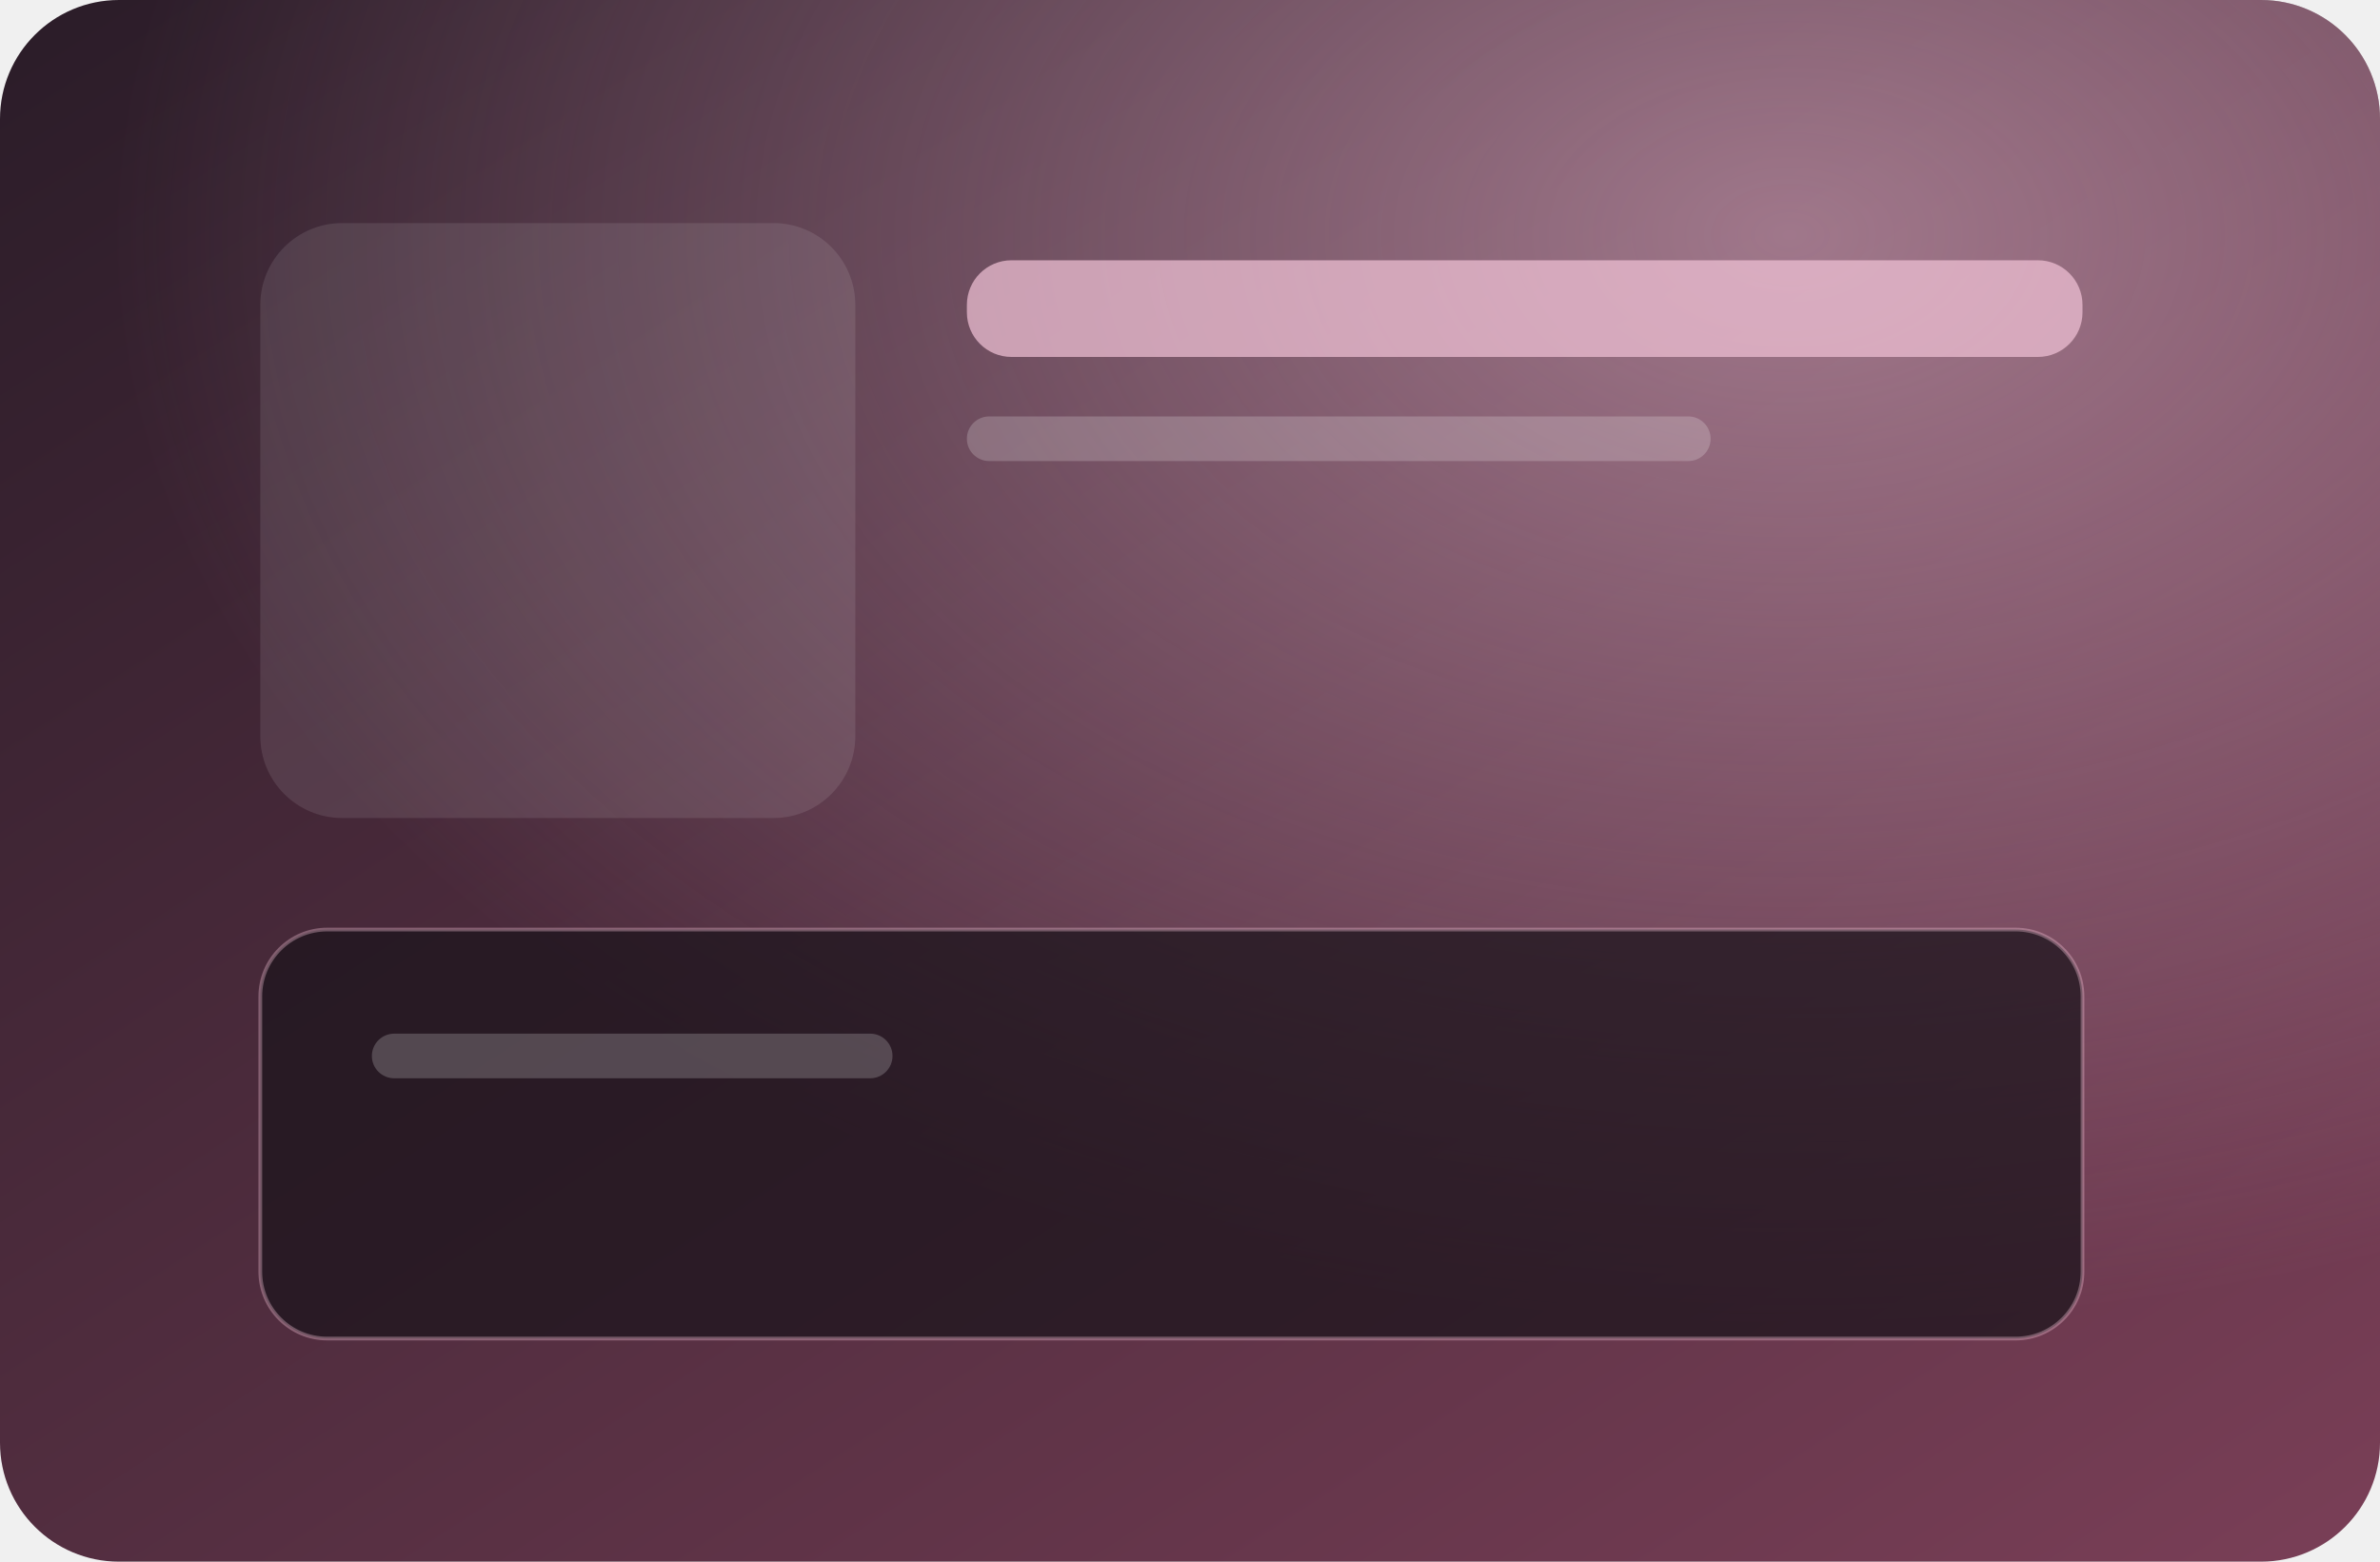
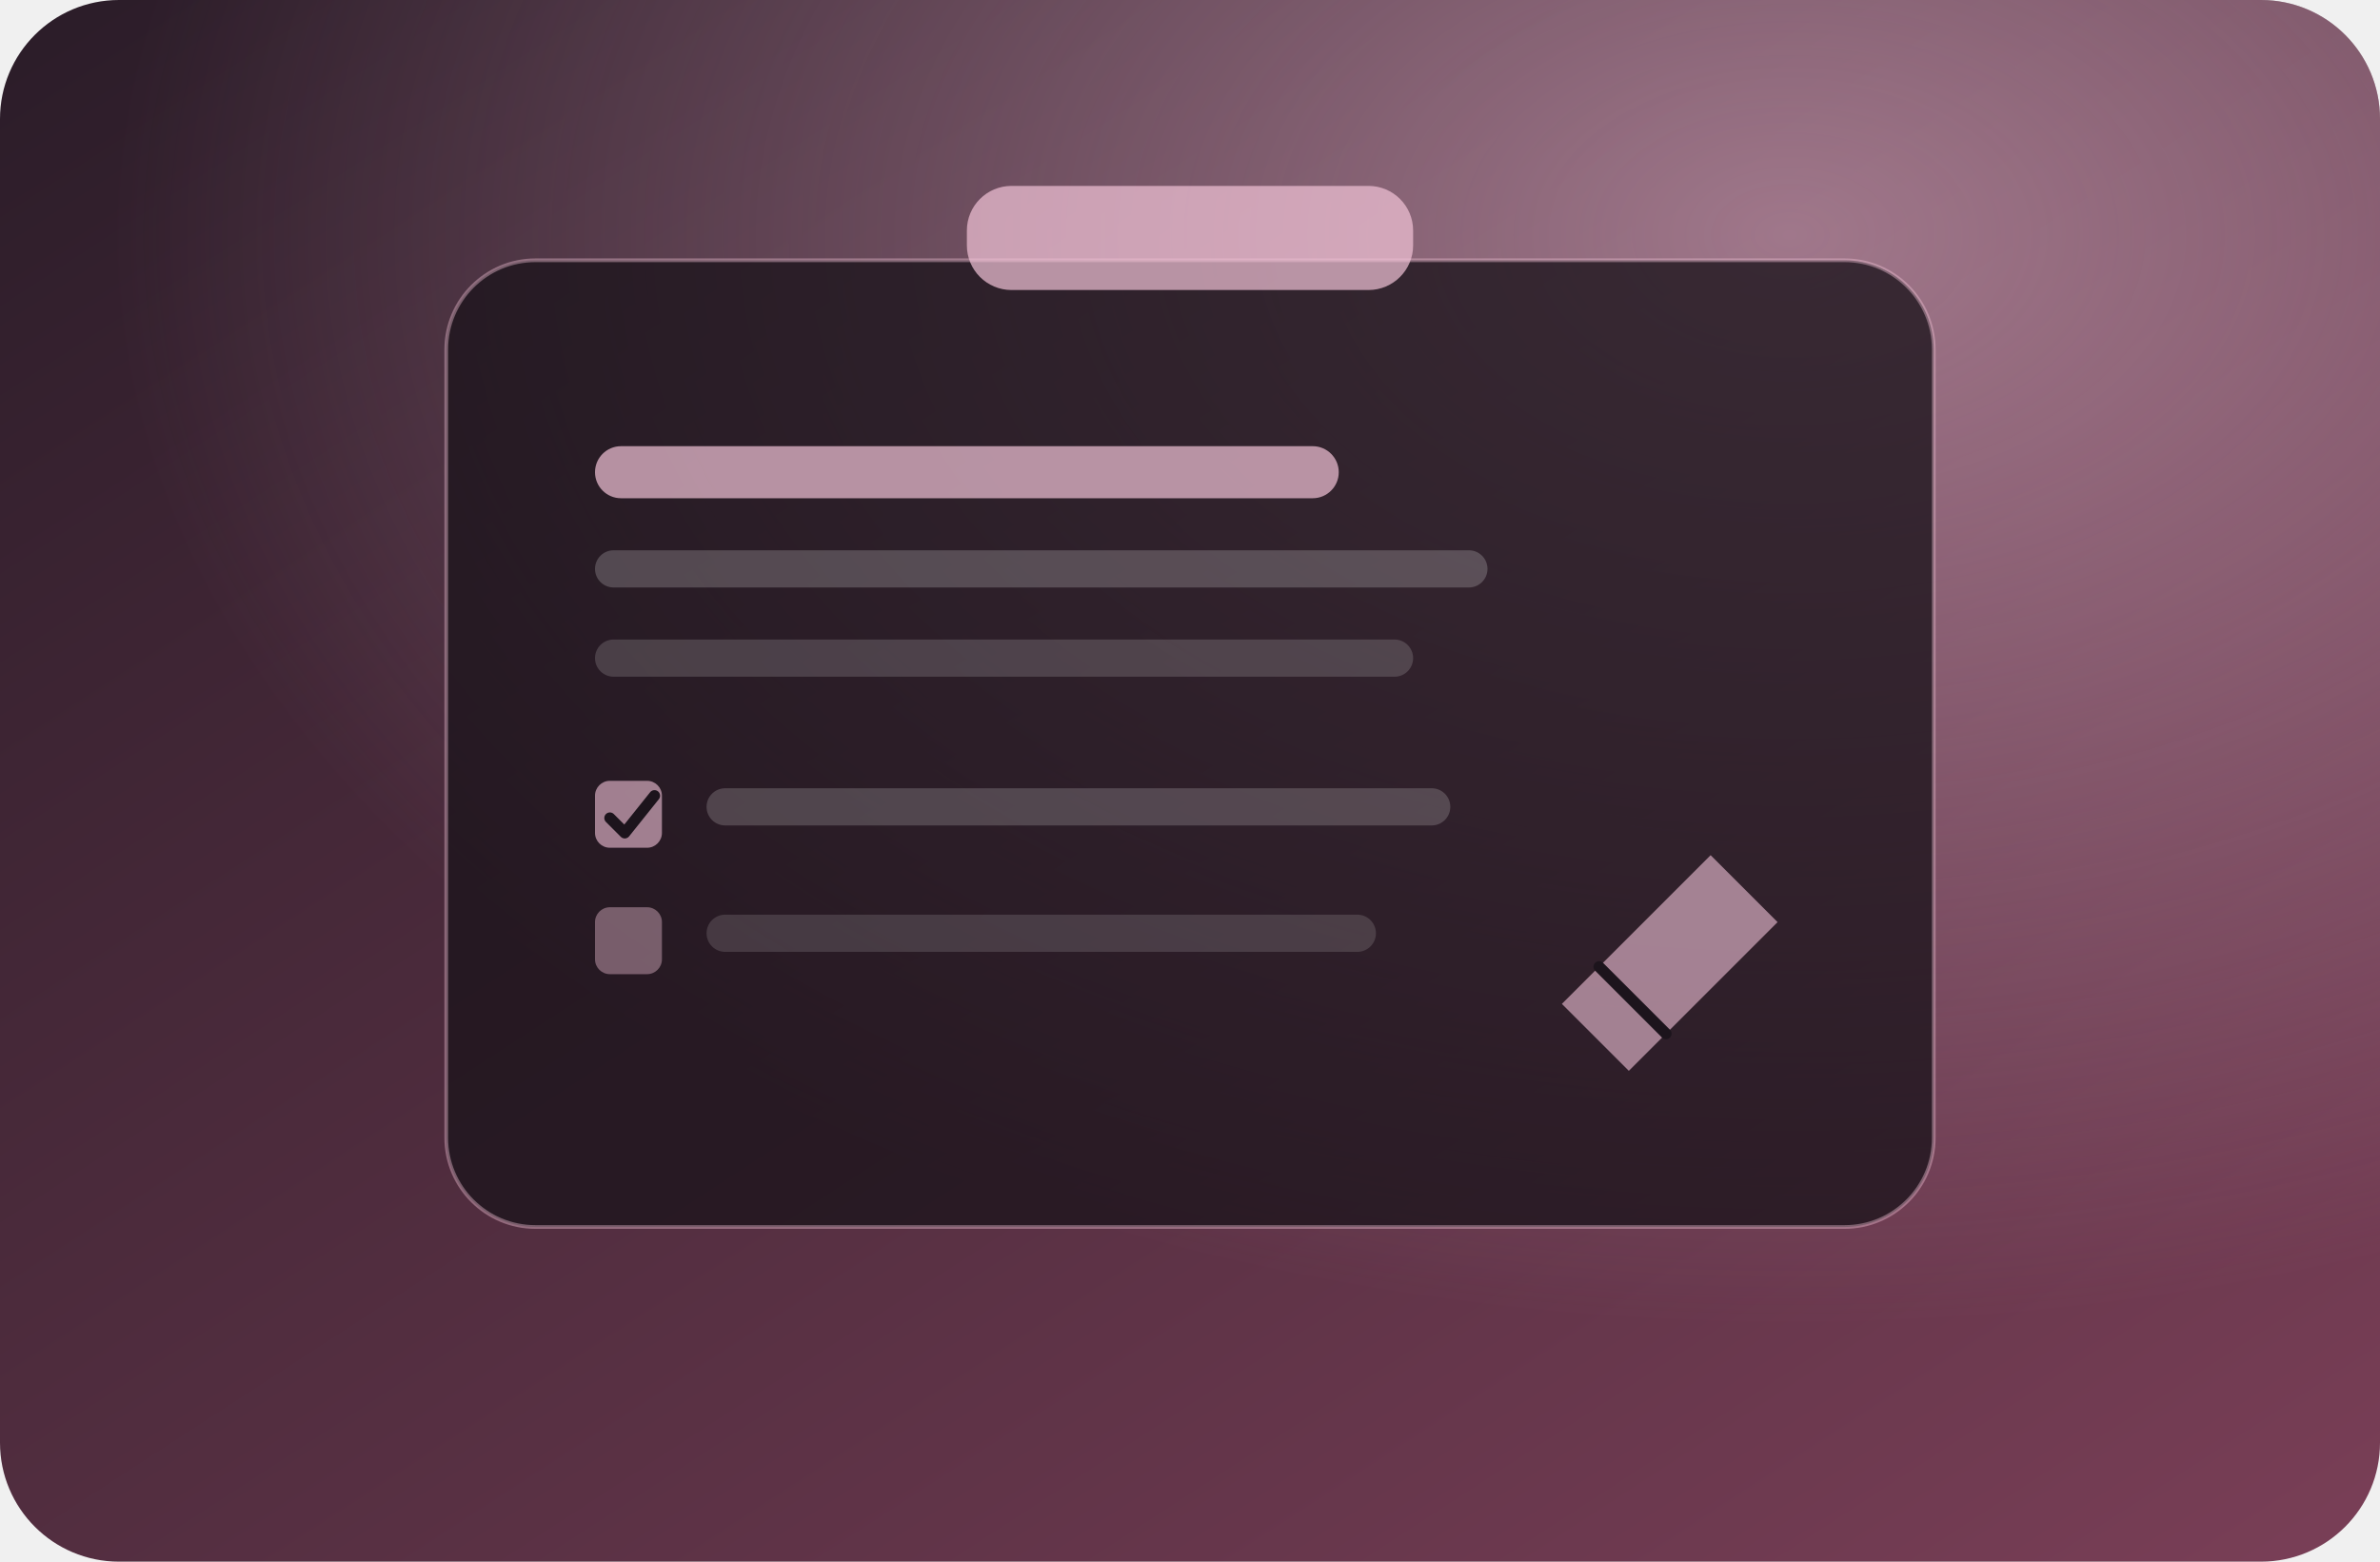
- <svg xmlns="http://www.w3.org/2000/svg" width="640" height="420" viewBox="0 0 640 420" role="img" aria-label="Gallery visual">
+ <svg xmlns="http://www.w3.org/2000/svg" width="640" height="420" viewBox="0 0 640 420" role="img" aria-label="Treatment record illustration">
  <defs>
    <linearGradient id="bg" x1="0" y1="0" x2="1" y2="1">
      <stop offset="0%" stop-color="#2a1c28" />
      <stop offset="100%" stop-color="#7a3f57" />
    </linearGradient>
    <radialGradient id="glow" cx="0.75" cy="0.15" r="0.7">
      <stop offset="0%" stop-color="#f2c3d8" stop-opacity="0.5" />
      <stop offset="100%" stop-color="#f2c3d8" stop-opacity="0" />
    </radialGradient>
  </defs>
  <rect width="640" height="420" rx="32" fill="url(#bg)" />
  <rect width="640" height="420" rx="32" fill="url(#glow)" />
-   <rect x="70" y="60" width="160" height="160" rx="22" fill="#ffffff" fill-opacity="0.1" />
-   <rect x="260" y="70" width="300" height="26" rx="12" fill="#f2c3d8" fill-opacity="0.7" />
-   <rect x="260" y="112" width="200" height="12" rx="6" fill="#ffffff" fill-opacity="0.2" />
-   <rect x="70" y="250" width="490" height="110" rx="18" fill="#1d141c" fill-opacity="0.75" stroke="#f2c3d8" stroke-opacity="0.35" />
-   <rect x="100" y="278" width="140" height="12" rx="6" fill="#ffffff" fill-opacity="0.2" />
+   <rect x="120" y="70" width="400" height="260" rx="24" fill="#1c141c" fill-opacity="0.78" stroke="#f2c3d8" stroke-opacity="0.4" />
+   <rect x="260" y="50" width="120" height="28" rx="12" fill="#f2c3d8" fill-opacity="0.7" />
+   <rect x="160" y="120" width="200" height="14" rx="7" fill="#f2c3d8" fill-opacity="0.7" />
+   <rect x="160" y="148" width="240" height="10" rx="5" fill="#ffffff" fill-opacity="0.2" />
+   <rect x="160" y="172" width="220" height="10" rx="5" fill="#ffffff" fill-opacity="0.16" />
+   <rect x="160" y="210" width="18" height="18" rx="4" fill="#f2c3d8" fill-opacity="0.6" />
+   <path d="M164 220l4 4 8-10" fill="none" stroke="#1c141c" stroke-width="3" stroke-linecap="round" stroke-linejoin="round" />
+   <rect x="190" y="212" width="200" height="10" rx="5" fill="#ffffff" fill-opacity="0.18" />
+   <rect x="160" y="244" width="18" height="18" rx="4" fill="#f2c3d8" fill-opacity="0.4" />
+   <rect x="190" y="246" width="180" height="10" rx="5" fill="#ffffff" fill-opacity="0.14" />
+   <path d="M420 270l40-40 18 18-40 40z" fill="#f2c3d8" fill-opacity="0.6" />
+   <path d="M430 260l18 18" stroke="#1c141c" stroke-width="3" stroke-linecap="round" />
</svg>
